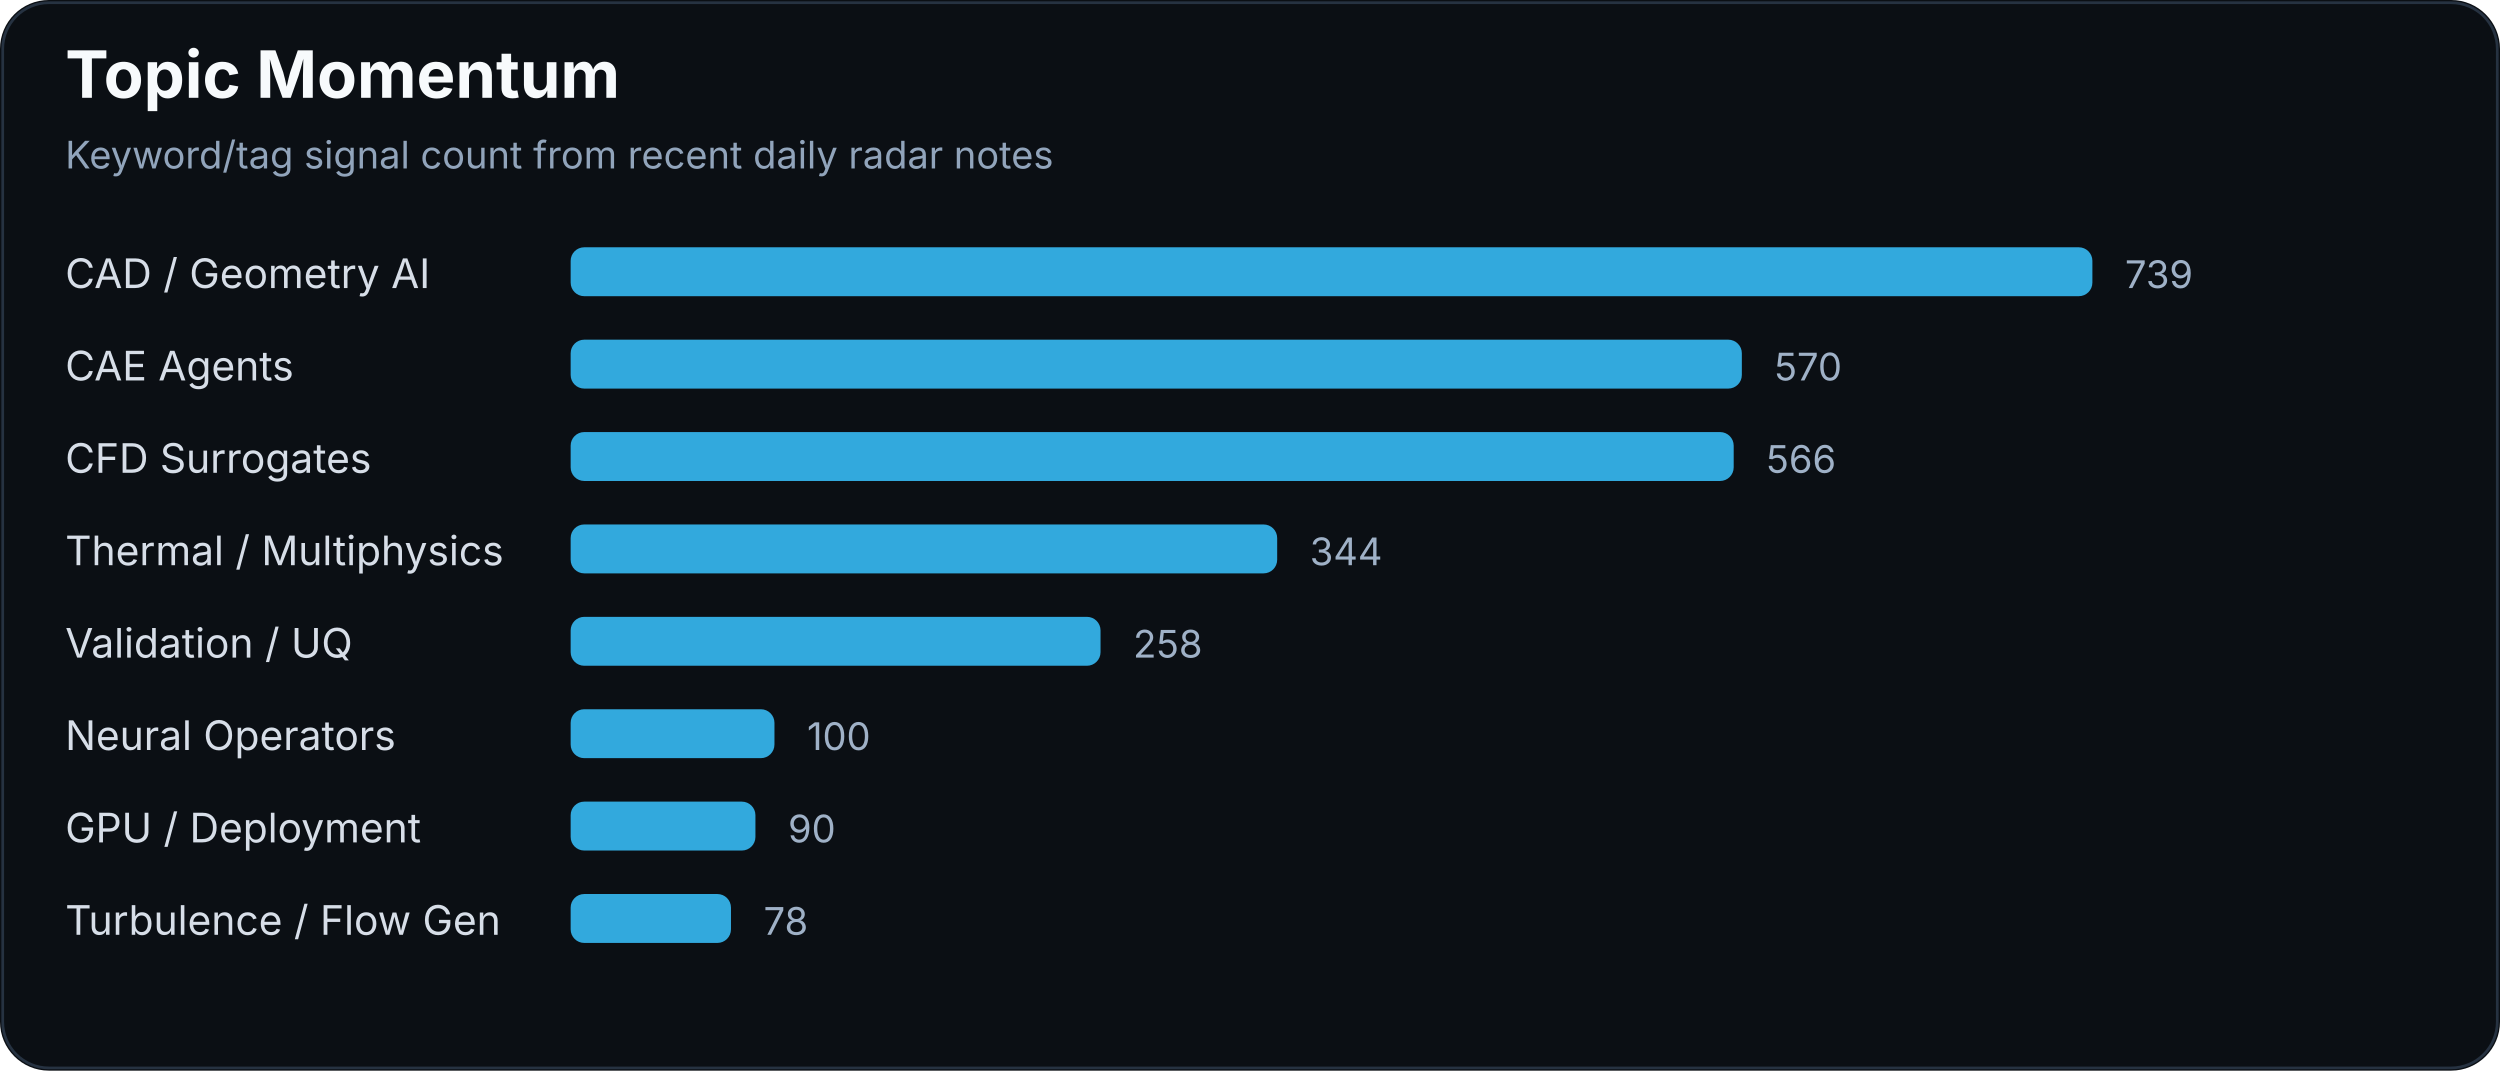
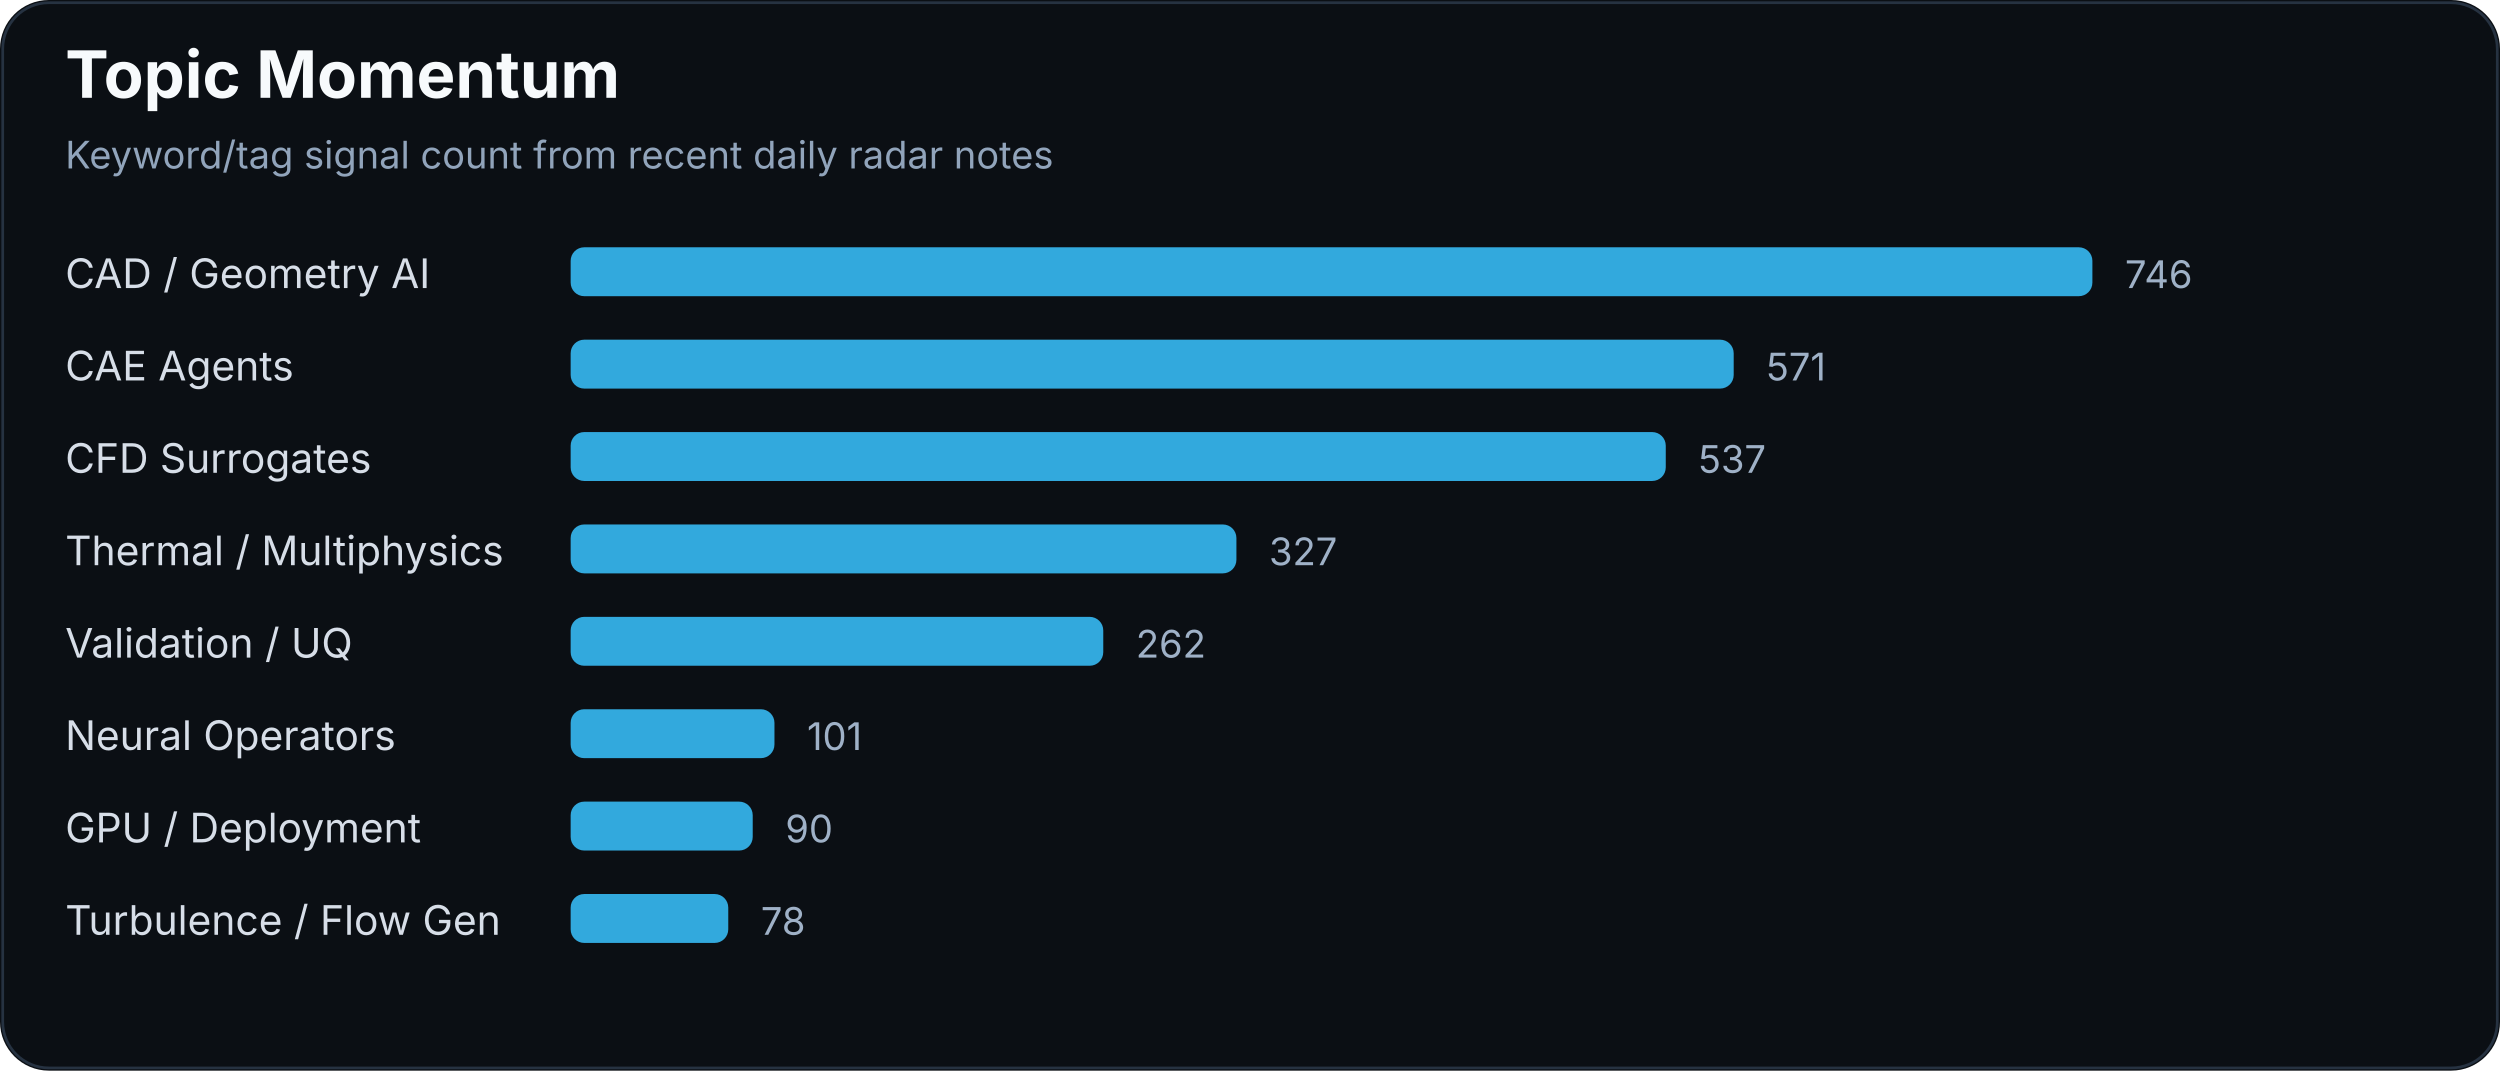
<svg xmlns="http://www.w3.org/2000/svg" width="920" height="394" viewBox="0 0 920 394">
  <rect width="100%" height="100%" rx="18" fill="#0b0f14" />
  <rect x="1" y="1" width="918" height="392" rx="17" fill="none" stroke="#263241" />
  <text x="24" y="36" font-size="24" font-family="Inter, ui-sans-serif, system-ui, -apple-system, Segoe UI, sans-serif" font-weight="700" fill="#f7fafc">Topic Momentum</text>
  <text x="24" y="62" font-size="14" font-family="Inter, ui-sans-serif, system-ui, -apple-system, Segoe UI, sans-serif" fill="#91a4bb">Keyword/tag signal count from recent daily radar notes</text>
  <g font-family="Inter, ui-sans-serif, system-ui, -apple-system, Segoe UI, sans-serif">
    <text x="24" y="106" font-size="15" fill="#d7dee8">CAD / Geometry AI</text>
    <rect x="210" y="91" width="560" height="18" rx="5" fill="#38bdf8" opacity="0.88" />
-     <text x="782" y="106" font-size="14" fill="#9fb1c7">739</text>
+     <text x="782" y="106" font-size="14" fill="#9fb1c7">746</text>
    <text x="24" y="140" font-size="15" fill="#d7dee8">CAE Agents</text>
-     <rect x="210" y="125" width="431" height="18" rx="5" fill="#38bdf8" opacity="0.88" />
-     <text x="653" y="140" font-size="14" fill="#9fb1c7">570</text>
+     <rect x="210" y="125" width="428" height="18" rx="5" fill="#38bdf8" opacity="0.88" />
+     <text x="650" y="140" font-size="14" fill="#9fb1c7">571</text>
    <text x="24" y="174" font-size="15" fill="#d7dee8">CFD Surrogates</text>
-     <rect x="210" y="159" width="428" height="18" rx="5" fill="#38bdf8" opacity="0.88" />
-     <text x="650" y="174" font-size="14" fill="#9fb1c7">566</text>
+     <rect x="210" y="159" width="403" height="18" rx="5" fill="#38bdf8" opacity="0.88" />
+     <text x="625" y="174" font-size="14" fill="#9fb1c7">537</text>
    <text x="24" y="208" font-size="15" fill="#d7dee8">Thermal / Multiphysics</text>
-     <rect x="210" y="193" width="260" height="18" rx="5" fill="#38bdf8" opacity="0.88" />
-     <text x="482" y="208" font-size="14" fill="#9fb1c7">344</text>
+     <rect x="210" y="193" width="245" height="18" rx="5" fill="#38bdf8" opacity="0.88" />
+     <text x="467" y="208" font-size="14" fill="#9fb1c7">327</text>
    <text x="24" y="242" font-size="15" fill="#d7dee8">Validation / UQ</text>
-     <rect x="210" y="227" width="195" height="18" rx="5" fill="#38bdf8" opacity="0.88" />
-     <text x="417" y="242" font-size="14" fill="#9fb1c7">258</text>
+     <rect x="210" y="227" width="196" height="18" rx="5" fill="#38bdf8" opacity="0.88" />
+     <text x="418" y="242" font-size="14" fill="#9fb1c7">262</text>
    <text x="24" y="276" font-size="15" fill="#d7dee8">Neural Operators</text>
    <rect x="210" y="261" width="75" height="18" rx="5" fill="#38bdf8" opacity="0.88" />
-     <text x="297" y="276" font-size="14" fill="#9fb1c7">100</text>
+     <text x="297" y="276" font-size="14" fill="#9fb1c7">101</text>
    <text x="24" y="310" font-size="15" fill="#d7dee8">GPU / Deployment</text>
-     <rect x="210" y="295" width="68" height="18" rx="5" fill="#38bdf8" opacity="0.88" />
-     <text x="290" y="310" font-size="14" fill="#9fb1c7">90</text>
+     <rect x="210" y="295" width="67" height="18" rx="5" fill="#38bdf8" opacity="0.88" />
+     <text x="289" y="310" font-size="14" fill="#9fb1c7">90</text>
    <text x="24" y="344" font-size="15" fill="#d7dee8">Turbulence / Flow Gen</text>
-     <rect x="210" y="329" width="59" height="18" rx="5" fill="#38bdf8" opacity="0.88" />
-     <text x="281" y="344" font-size="14" fill="#9fb1c7">78</text>
+     <rect x="210" y="329" width="58" height="18" rx="5" fill="#38bdf8" opacity="0.88" />
+     <text x="280" y="344" font-size="14" fill="#9fb1c7">78</text>
  </g>
</svg>
